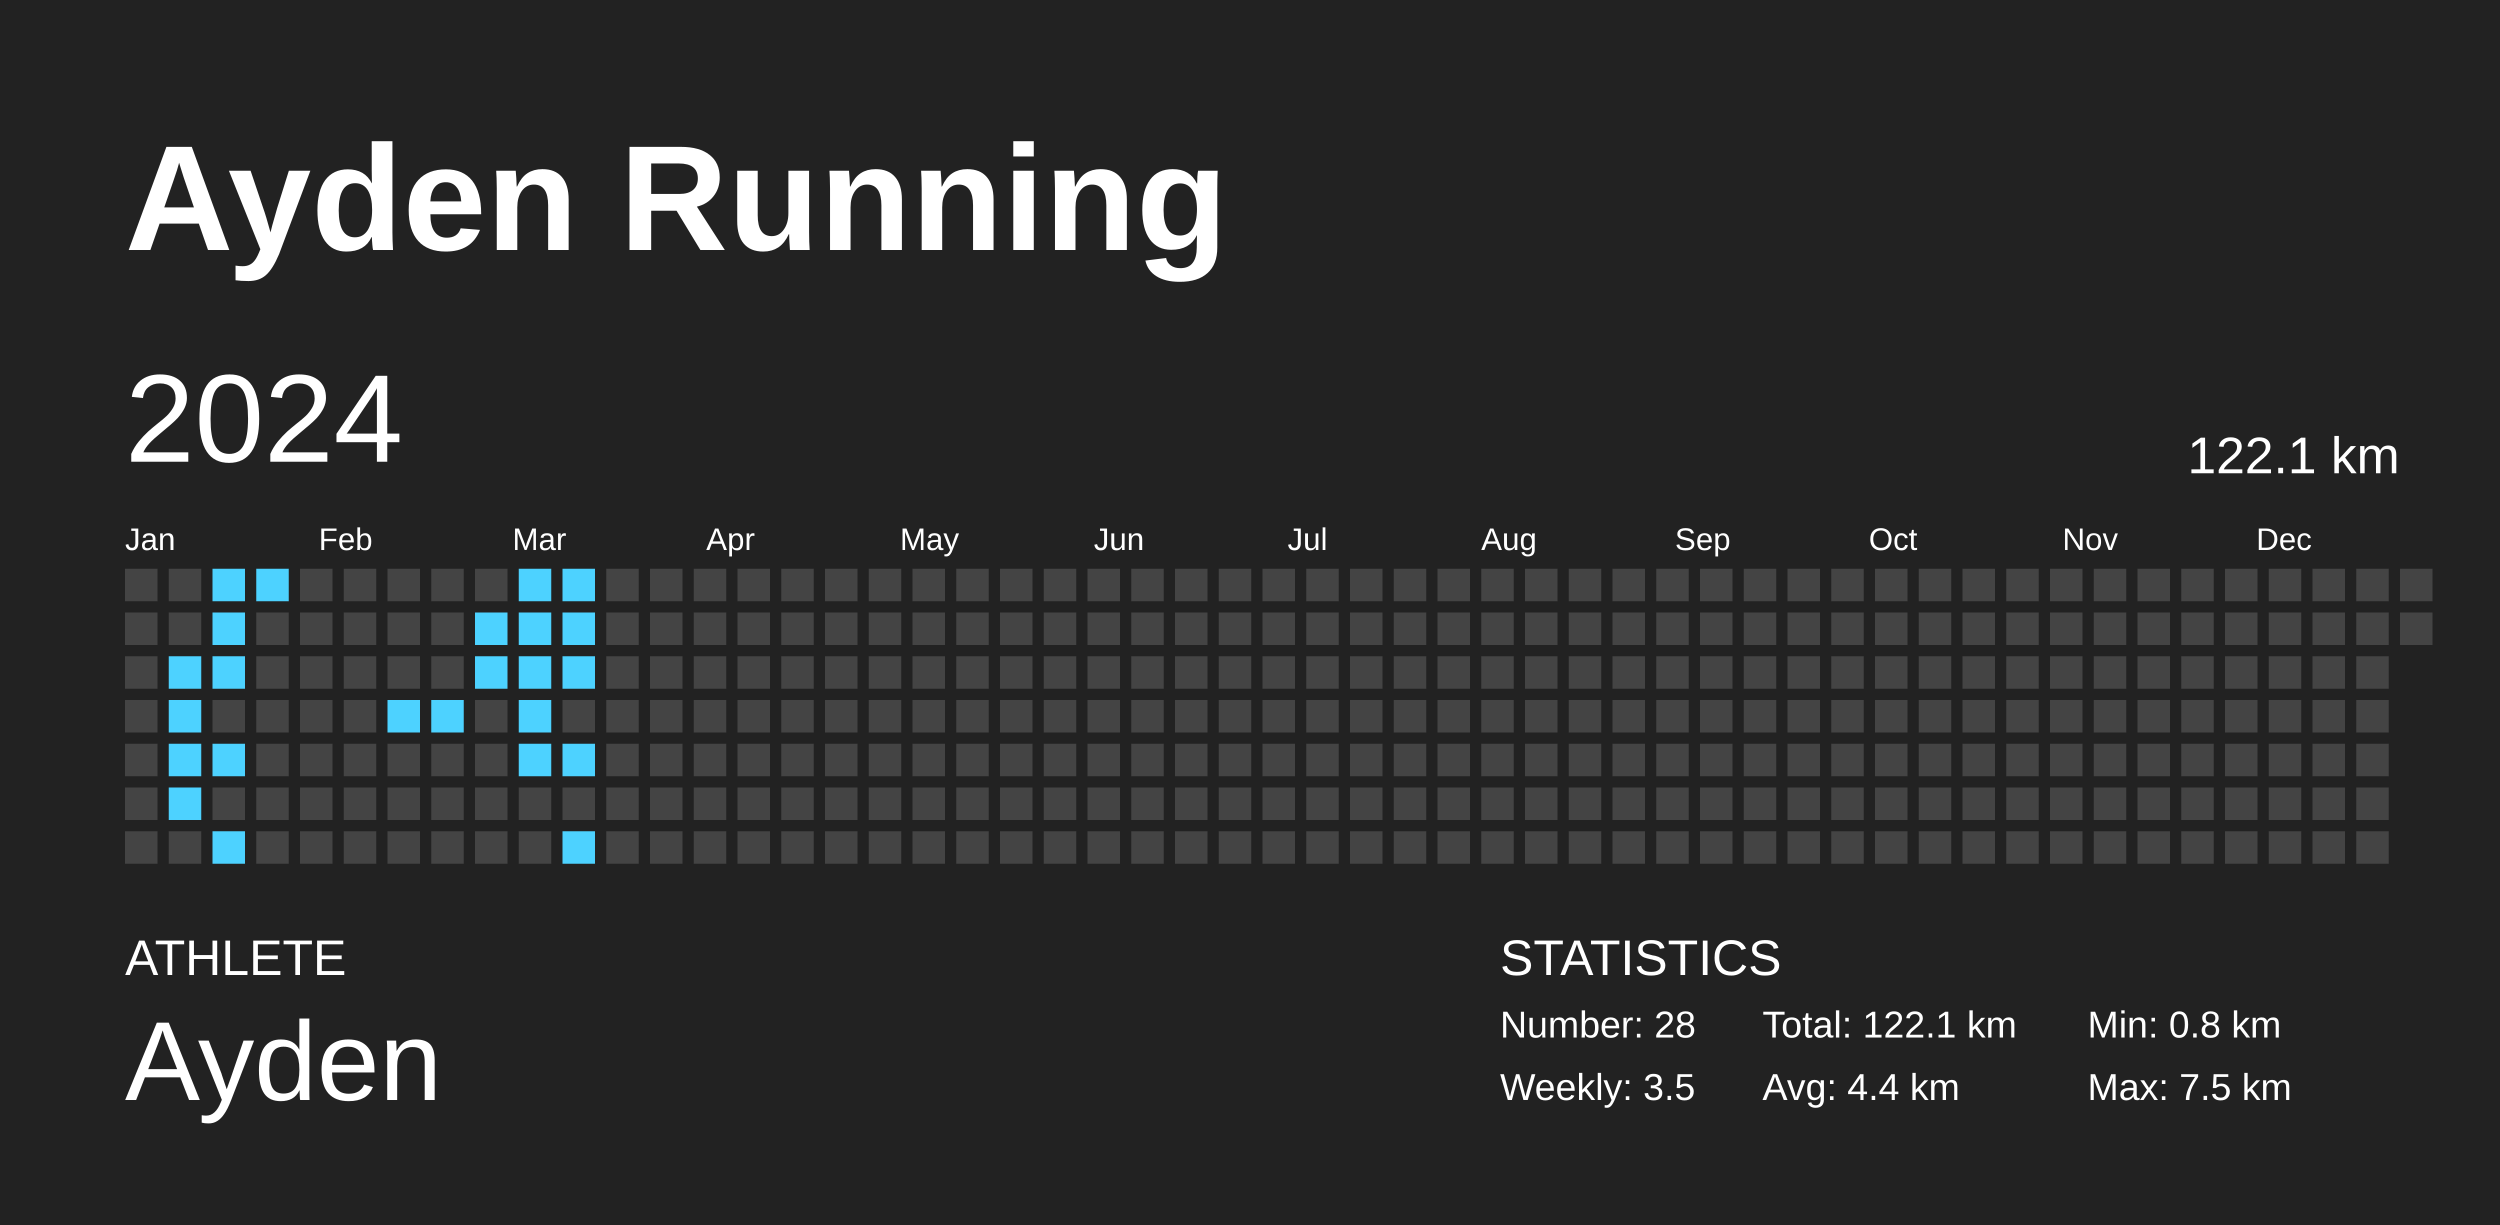
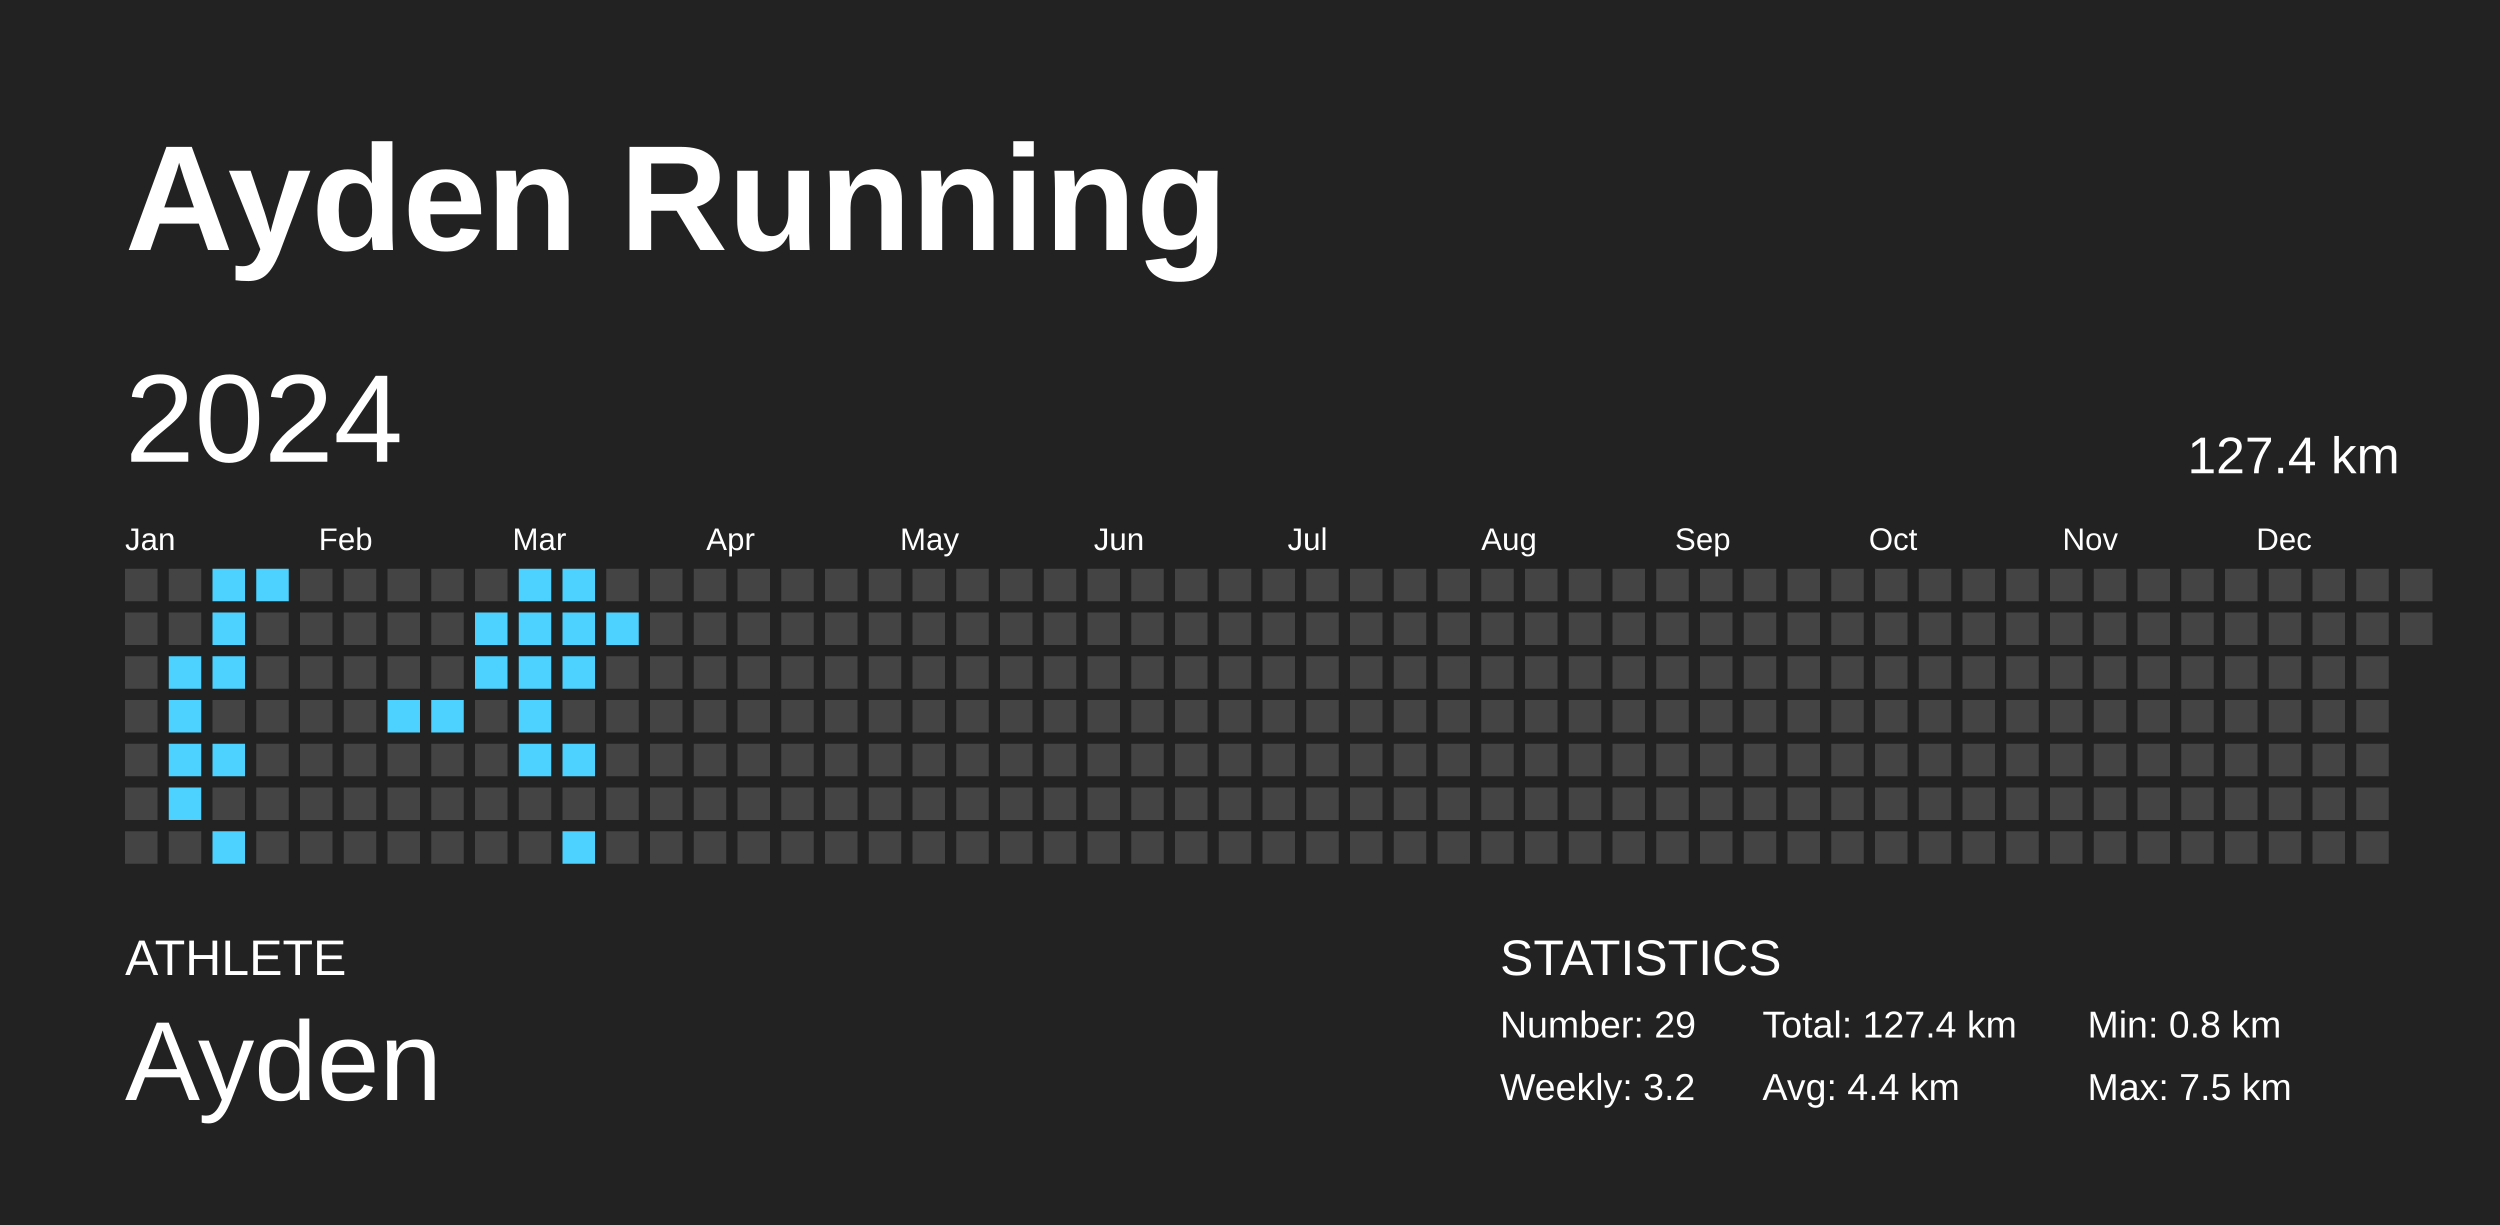
<svg xmlns="http://www.w3.org/2000/svg" baseProfile="full" height="98mm" version="1.1" viewBox="0,0,200,98" width="200mm">
  <defs />
  <rect fill="#222222" height="98" width="200" x="0" y="0" />
  <text fill="#FFFFFF" style="font-size:12px; font-family:Arial; font-weight:bold;" x="10" y="20">Ayden Running</text>
  <text fill="#FFFFFF" style="font-size:4px; font-family:Arial" x="10" y="78">ATHLETE</text>
  <text fill="#FFFFFF" style="font-size:9px; font-family:Arial" x="10" y="88">Ayden</text>
  <text fill="#FFFFFF" style="font-size:4px; font-family:Arial" x="120" y="78">STATISTICS</text>
-   <text fill="#FFFFFF" style="font-size:3px; font-family:Arial" x="120" y="83">Number: 28</text>
-   <text fill="#FFFFFF" style="font-size:3px; font-family:Arial" x="120" y="88">Weekly: 3.5</text>
-   <text fill="#FFFFFF" style="font-size:3px; font-family:Arial" x="141" y="83">Total: 122.1 km</text>
+   <text fill="#FFFFFF" style="font-size:3px; font-family:Arial" x="120" y="83">Number: 29</text>
+   <text fill="#FFFFFF" style="font-size:3px; font-family:Arial" x="120" y="88">Weekly: 3.2</text>
+   <text fill="#FFFFFF" style="font-size:3px; font-family:Arial" x="141" y="83">Total: 127.4 km</text>
  <text fill="#FFFFFF" style="font-size:3px; font-family:Arial" x="141" y="88">Avg: 4.4 km</text>
  <text fill="#FFFFFF" style="font-size:3px; font-family:Arial" x="167" y="83">Min: 0.8 km</text>
  <text fill="#FFFFFF" style="font-size:3px; font-family:Arial" x="167" y="88">Max: 7.5 km</text>
  <text dominant-baseline="hanging" fill="#FFFFFF" style="font-size:10.0px; font-family:Arial;" x="10" y="30">2024</text>
-   <text dominant-baseline="hanging" fill="#FFFFFF" style="font-size:4.125px; font-family:Arial;" x="175" y="35">122.1 km</text>
+   <text dominant-baseline="hanging" fill="#FFFFFF" style="font-size:4.125px; font-family:Arial;" x="175" y="35">127.4 km</text>
  <text fill="#FFFFFF" style="font-size:2.5px; font-family:Arial" x="10.0" y="44">Jan</text>
  <text fill="#FFFFFF" style="font-size:2.5px; font-family:Arial" x="25.5" y="44">Feb</text>
  <text fill="#FFFFFF" style="font-size:2.5px; font-family:Arial" x="41.0" y="44">Mar</text>
  <text fill="#FFFFFF" style="font-size:2.5px; font-family:Arial" x="56.5" y="44">Apr</text>
  <text fill="#FFFFFF" style="font-size:2.5px; font-family:Arial" x="72.0" y="44">May</text>
  <text fill="#FFFFFF" style="font-size:2.5px; font-family:Arial" x="87.5" y="44">Jun</text>
  <text fill="#FFFFFF" style="font-size:2.5px; font-family:Arial" x="103.0" y="44">Jul</text>
  <text fill="#FFFFFF" style="font-size:2.5px; font-family:Arial" x="118.5" y="44">Aug</text>
  <text fill="#FFFFFF" style="font-size:2.5px; font-family:Arial" x="134.0" y="44">Sep</text>
  <text fill="#FFFFFF" style="font-size:2.5px; font-family:Arial" x="149.5" y="44">Oct</text>
  <text fill="#FFFFFF" style="font-size:2.5px; font-family:Arial" x="165.0" y="44">Nov</text>
  <text fill="#FFFFFF" style="font-size:2.5px; font-family:Arial" x="180.5" y="44">Dec</text>
  <rect fill="#444444" height="2.6" width="2.6" x="10.0" y="45.5" />
  <rect fill="#444444" height="2.6" width="2.6" x="10.0" y="49.0" />
  <rect fill="#444444" height="2.6" width="2.6" x="10.0" y="52.5" />
  <rect fill="#444444" height="2.6" width="2.6" x="10.0" y="56.0" />
  <rect fill="#444444" height="2.6" width="2.6" x="10.0" y="59.5" />
  <rect fill="#444444" height="2.6" width="2.6" x="10.0" y="63.0" />
  <rect fill="#444444" height="2.6" width="2.6" x="10.0" y="66.5" />
  <rect fill="#444444" height="2.6" width="2.6" x="13.5" y="45.5" />
  <rect fill="#444444" height="2.6" width="2.6" x="13.5" y="49.0" />
  <rect fill="#4dd2ff" height="2.6" width="2.6" x="13.5" y="52.5" />
  <rect fill="#4dd2ff" height="2.6" width="2.6" x="13.5" y="56.0" />
  <rect fill="#4dd2ff" height="2.6" width="2.6" x="13.5" y="59.5" />
  <rect fill="#4dd2ff" height="2.6" width="2.6" x="13.5" y="63.0" />
  <rect fill="#444444" height="2.6" width="2.6" x="13.5" y="66.5" />
  <rect fill="#4dd2ff" height="2.6" width="2.6" x="17.0" y="45.5" />
  <rect fill="#4dd2ff" height="2.6" width="2.6" x="17.0" y="49.0" />
  <rect fill="#4dd2ff" height="2.6" width="2.6" x="17.0" y="52.5" />
  <rect fill="#444444" height="2.6" width="2.6" x="17.0" y="56.0" />
  <rect fill="#4dd2ff" height="2.6" width="2.6" x="17.0" y="59.5" />
  <rect fill="#444444" height="2.6" width="2.6" x="17.0" y="63.0" />
  <rect fill="#4dd2ff" height="2.6" width="2.6" x="17.0" y="66.5" />
  <rect fill="#4dd2ff" height="2.6" width="2.6" x="20.5" y="45.5" />
  <rect fill="#444444" height="2.6" width="2.6" x="20.5" y="49.0" />
  <rect fill="#444444" height="2.6" width="2.6" x="20.5" y="52.5" />
  <rect fill="#444444" height="2.6" width="2.6" x="20.5" y="56.0" />
  <rect fill="#444444" height="2.6" width="2.6" x="20.5" y="59.5" />
  <rect fill="#444444" height="2.6" width="2.6" x="20.5" y="63.0" />
  <rect fill="#444444" height="2.6" width="2.6" x="20.5" y="66.5" />
  <rect fill="#444444" height="2.6" width="2.6" x="24.0" y="45.5" />
  <rect fill="#444444" height="2.6" width="2.6" x="24.0" y="49.0" />
  <rect fill="#444444" height="2.6" width="2.6" x="24.0" y="52.5" />
  <rect fill="#444444" height="2.6" width="2.6" x="24.0" y="56.0" />
  <rect fill="#444444" height="2.6" width="2.6" x="24.0" y="59.5" />
  <rect fill="#444444" height="2.6" width="2.6" x="24.0" y="63.0" />
  <rect fill="#444444" height="2.6" width="2.6" x="24.0" y="66.5" />
  <rect fill="#444444" height="2.6" width="2.6" x="27.5" y="45.5" />
  <rect fill="#444444" height="2.6" width="2.6" x="27.5" y="49.0" />
  <rect fill="#444444" height="2.6" width="2.6" x="27.5" y="52.5" />
  <rect fill="#444444" height="2.6" width="2.6" x="27.5" y="56.0" />
  <rect fill="#444444" height="2.6" width="2.6" x="27.5" y="59.5" />
  <rect fill="#444444" height="2.6" width="2.6" x="27.5" y="63.0" />
  <rect fill="#444444" height="2.6" width="2.6" x="27.5" y="66.5" />
  <rect fill="#444444" height="2.6" width="2.6" x="31.0" y="45.5" />
  <rect fill="#444444" height="2.6" width="2.6" x="31.0" y="49.0" />
  <rect fill="#444444" height="2.6" width="2.6" x="31.0" y="52.5" />
  <rect fill="#4dd2ff" height="2.6" width="2.6" x="31.0" y="56.0" />
  <rect fill="#444444" height="2.6" width="2.6" x="31.0" y="59.5" />
  <rect fill="#444444" height="2.6" width="2.6" x="31.0" y="63.0" />
  <rect fill="#444444" height="2.6" width="2.6" x="31.0" y="66.5" />
  <rect fill="#444444" height="2.6" width="2.6" x="34.5" y="45.5" />
  <rect fill="#444444" height="2.6" width="2.6" x="34.5" y="49.0" />
  <rect fill="#444444" height="2.6" width="2.6" x="34.5" y="52.5" />
  <rect fill="#4dd2ff" height="2.6" width="2.6" x="34.5" y="56.0" />
  <rect fill="#444444" height="2.6" width="2.6" x="34.5" y="59.5" />
  <rect fill="#444444" height="2.6" width="2.6" x="34.5" y="63.0" />
  <rect fill="#444444" height="2.6" width="2.6" x="34.5" y="66.5" />
  <rect fill="#444444" height="2.6" width="2.6" x="38.0" y="45.5" />
  <rect fill="#4dd2ff" height="2.6" width="2.6" x="38.0" y="49.0" />
  <rect fill="#4dd2ff" height="2.6" width="2.6" x="38.0" y="52.5" />
  <rect fill="#444444" height="2.6" width="2.6" x="38.0" y="56.0" />
  <rect fill="#444444" height="2.6" width="2.6" x="38.0" y="59.5" />
  <rect fill="#444444" height="2.6" width="2.6" x="38.0" y="63.0" />
  <rect fill="#444444" height="2.6" width="2.6" x="38.0" y="66.5" />
  <rect fill="#4dd2ff" height="2.6" width="2.6" x="41.5" y="45.5" />
  <rect fill="#4dd2ff" height="2.6" width="2.6" x="41.5" y="49.0" />
  <rect fill="#4dd2ff" height="2.6" width="2.6" x="41.5" y="52.5" />
  <rect fill="#4dd2ff" height="2.6" width="2.6" x="41.5" y="56.0" />
  <rect fill="#4dd2ff" height="2.6" width="2.6" x="41.5" y="59.5" />
  <rect fill="#444444" height="2.6" width="2.6" x="41.5" y="63.0" />
  <rect fill="#444444" height="2.6" width="2.6" x="41.5" y="66.5" />
  <rect fill="#4dd2ff" height="2.6" width="2.6" x="45.0" y="45.5" />
  <rect fill="#4dd2ff" height="2.6" width="2.6" x="45.0" y="49.0" />
  <rect fill="#4dd2ff" height="2.6" width="2.6" x="45.0" y="52.5" />
  <rect fill="#444444" height="2.6" width="2.6" x="45.0" y="56.0" />
  <rect fill="#4dd2ff" height="2.6" width="2.6" x="45.0" y="59.5" />
  <rect fill="#444444" height="2.6" width="2.6" x="45.0" y="63.0" />
  <rect fill="#4dd2ff" height="2.6" width="2.6" x="45.0" y="66.5" />
  <rect fill="#444444" height="2.6" width="2.6" x="48.5" y="45.5" />
-   <rect fill="#444444" height="2.6" width="2.6" x="48.5" y="49.0" />
+   <rect fill="#4dd2ff" height="2.6" width="2.6" x="48.5" y="49.0" />
  <rect fill="#444444" height="2.6" width="2.6" x="48.5" y="52.5" />
  <rect fill="#444444" height="2.6" width="2.6" x="48.5" y="56.0" />
  <rect fill="#444444" height="2.6" width="2.6" x="48.5" y="59.5" />
  <rect fill="#444444" height="2.6" width="2.6" x="48.5" y="63.0" />
  <rect fill="#444444" height="2.6" width="2.6" x="48.5" y="66.5" />
  <rect fill="#444444" height="2.6" width="2.6" x="52.0" y="45.5" />
  <rect fill="#444444" height="2.6" width="2.6" x="52.0" y="49.0" />
  <rect fill="#444444" height="2.6" width="2.6" x="52.0" y="52.5" />
  <rect fill="#444444" height="2.6" width="2.6" x="52.0" y="56.0" />
  <rect fill="#444444" height="2.6" width="2.6" x="52.0" y="59.5" />
  <rect fill="#444444" height="2.6" width="2.6" x="52.0" y="63.0" />
  <rect fill="#444444" height="2.6" width="2.6" x="52.0" y="66.5" />
  <rect fill="#444444" height="2.6" width="2.6" x="55.5" y="45.5" />
  <rect fill="#444444" height="2.6" width="2.6" x="55.5" y="49.0" />
  <rect fill="#444444" height="2.6" width="2.6" x="55.5" y="52.5" />
  <rect fill="#444444" height="2.6" width="2.6" x="55.5" y="56.0" />
  <rect fill="#444444" height="2.6" width="2.6" x="55.5" y="59.5" />
  <rect fill="#444444" height="2.6" width="2.6" x="55.5" y="63.0" />
  <rect fill="#444444" height="2.6" width="2.6" x="55.5" y="66.5" />
  <rect fill="#444444" height="2.6" width="2.6" x="59.0" y="45.5" />
  <rect fill="#444444" height="2.6" width="2.6" x="59.0" y="49.0" />
  <rect fill="#444444" height="2.6" width="2.6" x="59.0" y="52.5" />
  <rect fill="#444444" height="2.6" width="2.6" x="59.0" y="56.0" />
  <rect fill="#444444" height="2.6" width="2.6" x="59.0" y="59.5" />
  <rect fill="#444444" height="2.6" width="2.6" x="59.0" y="63.0" />
  <rect fill="#444444" height="2.6" width="2.6" x="59.0" y="66.5" />
  <rect fill="#444444" height="2.6" width="2.6" x="62.5" y="45.5" />
  <rect fill="#444444" height="2.6" width="2.6" x="62.5" y="49.0" />
  <rect fill="#444444" height="2.6" width="2.6" x="62.5" y="52.5" />
  <rect fill="#444444" height="2.6" width="2.6" x="62.5" y="56.0" />
  <rect fill="#444444" height="2.6" width="2.6" x="62.5" y="59.5" />
  <rect fill="#444444" height="2.6" width="2.6" x="62.5" y="63.0" />
  <rect fill="#444444" height="2.6" width="2.6" x="62.5" y="66.5" />
  <rect fill="#444444" height="2.6" width="2.6" x="66.0" y="45.5" />
  <rect fill="#444444" height="2.6" width="2.6" x="66.0" y="49.0" />
  <rect fill="#444444" height="2.6" width="2.6" x="66.0" y="52.5" />
  <rect fill="#444444" height="2.6" width="2.6" x="66.0" y="56.0" />
  <rect fill="#444444" height="2.6" width="2.6" x="66.0" y="59.5" />
  <rect fill="#444444" height="2.6" width="2.6" x="66.0" y="63.0" />
  <rect fill="#444444" height="2.6" width="2.6" x="66.0" y="66.5" />
  <rect fill="#444444" height="2.6" width="2.6" x="69.5" y="45.5" />
  <rect fill="#444444" height="2.6" width="2.6" x="69.5" y="49.0" />
  <rect fill="#444444" height="2.6" width="2.6" x="69.5" y="52.5" />
  <rect fill="#444444" height="2.6" width="2.6" x="69.5" y="56.0" />
  <rect fill="#444444" height="2.6" width="2.6" x="69.5" y="59.5" />
  <rect fill="#444444" height="2.6" width="2.6" x="69.5" y="63.0" />
  <rect fill="#444444" height="2.6" width="2.6" x="69.5" y="66.5" />
  <rect fill="#444444" height="2.6" width="2.6" x="73.0" y="45.5" />
  <rect fill="#444444" height="2.6" width="2.6" x="73.0" y="49.0" />
  <rect fill="#444444" height="2.6" width="2.6" x="73.0" y="52.5" />
  <rect fill="#444444" height="2.6" width="2.6" x="73.0" y="56.0" />
  <rect fill="#444444" height="2.6" width="2.6" x="73.0" y="59.5" />
  <rect fill="#444444" height="2.6" width="2.6" x="73.0" y="63.0" />
  <rect fill="#444444" height="2.6" width="2.6" x="73.0" y="66.5" />
  <rect fill="#444444" height="2.6" width="2.6" x="76.5" y="45.5" />
  <rect fill="#444444" height="2.6" width="2.6" x="76.5" y="49.0" />
  <rect fill="#444444" height="2.6" width="2.6" x="76.5" y="52.5" />
  <rect fill="#444444" height="2.6" width="2.6" x="76.5" y="56.0" />
  <rect fill="#444444" height="2.6" width="2.6" x="76.5" y="59.5" />
  <rect fill="#444444" height="2.6" width="2.6" x="76.5" y="63.0" />
  <rect fill="#444444" height="2.6" width="2.6" x="76.5" y="66.5" />
  <rect fill="#444444" height="2.6" width="2.6" x="80.0" y="45.5" />
  <rect fill="#444444" height="2.6" width="2.6" x="80.0" y="49.0" />
  <rect fill="#444444" height="2.6" width="2.6" x="80.0" y="52.5" />
  <rect fill="#444444" height="2.6" width="2.6" x="80.0" y="56.0" />
  <rect fill="#444444" height="2.6" width="2.6" x="80.0" y="59.5" />
  <rect fill="#444444" height="2.6" width="2.6" x="80.0" y="63.0" />
  <rect fill="#444444" height="2.6" width="2.6" x="80.0" y="66.5" />
  <rect fill="#444444" height="2.6" width="2.6" x="83.5" y="45.5" />
  <rect fill="#444444" height="2.6" width="2.6" x="83.5" y="49.0" />
  <rect fill="#444444" height="2.6" width="2.6" x="83.5" y="52.5" />
  <rect fill="#444444" height="2.6" width="2.6" x="83.5" y="56.0" />
  <rect fill="#444444" height="2.6" width="2.6" x="83.5" y="59.5" />
  <rect fill="#444444" height="2.6" width="2.6" x="83.5" y="63.0" />
  <rect fill="#444444" height="2.6" width="2.6" x="83.5" y="66.5" />
  <rect fill="#444444" height="2.6" width="2.6" x="87.0" y="45.5" />
  <rect fill="#444444" height="2.6" width="2.6" x="87.0" y="49.0" />
  <rect fill="#444444" height="2.6" width="2.6" x="87.0" y="52.5" />
  <rect fill="#444444" height="2.6" width="2.6" x="87.0" y="56.0" />
  <rect fill="#444444" height="2.6" width="2.6" x="87.0" y="59.5" />
  <rect fill="#444444" height="2.6" width="2.6" x="87.0" y="63.0" />
  <rect fill="#444444" height="2.6" width="2.6" x="87.0" y="66.5" />
  <rect fill="#444444" height="2.6" width="2.6" x="90.5" y="45.5" />
  <rect fill="#444444" height="2.6" width="2.6" x="90.5" y="49.0" />
  <rect fill="#444444" height="2.6" width="2.6" x="90.5" y="52.5" />
  <rect fill="#444444" height="2.6" width="2.6" x="90.5" y="56.0" />
  <rect fill="#444444" height="2.6" width="2.6" x="90.5" y="59.5" />
  <rect fill="#444444" height="2.6" width="2.6" x="90.5" y="63.0" />
  <rect fill="#444444" height="2.6" width="2.6" x="90.5" y="66.5" />
  <rect fill="#444444" height="2.6" width="2.6" x="94.0" y="45.5" />
  <rect fill="#444444" height="2.6" width="2.6" x="94.0" y="49.0" />
  <rect fill="#444444" height="2.6" width="2.6" x="94.0" y="52.5" />
  <rect fill="#444444" height="2.6" width="2.6" x="94.0" y="56.0" />
  <rect fill="#444444" height="2.6" width="2.6" x="94.0" y="59.5" />
  <rect fill="#444444" height="2.6" width="2.6" x="94.0" y="63.0" />
  <rect fill="#444444" height="2.6" width="2.6" x="94.0" y="66.5" />
  <rect fill="#444444" height="2.6" width="2.6" x="97.5" y="45.5" />
  <rect fill="#444444" height="2.6" width="2.6" x="97.5" y="49.0" />
  <rect fill="#444444" height="2.6" width="2.6" x="97.5" y="52.5" />
  <rect fill="#444444" height="2.6" width="2.6" x="97.5" y="56.0" />
  <rect fill="#444444" height="2.6" width="2.6" x="97.5" y="59.5" />
  <rect fill="#444444" height="2.6" width="2.6" x="97.5" y="63.0" />
  <rect fill="#444444" height="2.6" width="2.6" x="97.5" y="66.5" />
  <rect fill="#444444" height="2.6" width="2.6" x="101.0" y="45.5" />
  <rect fill="#444444" height="2.6" width="2.6" x="101.0" y="49.0" />
  <rect fill="#444444" height="2.6" width="2.6" x="101.0" y="52.5" />
  <rect fill="#444444" height="2.6" width="2.6" x="101.0" y="56.0" />
  <rect fill="#444444" height="2.6" width="2.6" x="101.0" y="59.5" />
  <rect fill="#444444" height="2.6" width="2.6" x="101.0" y="63.0" />
  <rect fill="#444444" height="2.6" width="2.6" x="101.0" y="66.5" />
  <rect fill="#444444" height="2.6" width="2.6" x="104.5" y="45.5" />
  <rect fill="#444444" height="2.6" width="2.6" x="104.5" y="49.0" />
  <rect fill="#444444" height="2.6" width="2.6" x="104.5" y="52.5" />
  <rect fill="#444444" height="2.6" width="2.6" x="104.5" y="56.0" />
  <rect fill="#444444" height="2.6" width="2.6" x="104.5" y="59.5" />
  <rect fill="#444444" height="2.6" width="2.6" x="104.5" y="63.0" />
  <rect fill="#444444" height="2.6" width="2.6" x="104.5" y="66.5" />
  <rect fill="#444444" height="2.6" width="2.6" x="108.0" y="45.5" />
  <rect fill="#444444" height="2.6" width="2.6" x="108.0" y="49.0" />
  <rect fill="#444444" height="2.6" width="2.6" x="108.0" y="52.5" />
  <rect fill="#444444" height="2.6" width="2.6" x="108.0" y="56.0" />
  <rect fill="#444444" height="2.6" width="2.6" x="108.0" y="59.5" />
  <rect fill="#444444" height="2.6" width="2.6" x="108.0" y="63.0" />
  <rect fill="#444444" height="2.6" width="2.6" x="108.0" y="66.5" />
  <rect fill="#444444" height="2.6" width="2.6" x="111.5" y="45.5" />
  <rect fill="#444444" height="2.6" width="2.6" x="111.5" y="49.0" />
  <rect fill="#444444" height="2.6" width="2.6" x="111.5" y="52.5" />
  <rect fill="#444444" height="2.6" width="2.6" x="111.5" y="56.0" />
  <rect fill="#444444" height="2.6" width="2.6" x="111.5" y="59.5" />
  <rect fill="#444444" height="2.6" width="2.6" x="111.5" y="63.0" />
  <rect fill="#444444" height="2.6" width="2.6" x="111.5" y="66.5" />
  <rect fill="#444444" height="2.6" width="2.6" x="115.0" y="45.5" />
  <rect fill="#444444" height="2.6" width="2.6" x="115.0" y="49.0" />
  <rect fill="#444444" height="2.6" width="2.6" x="115.0" y="52.5" />
  <rect fill="#444444" height="2.6" width="2.6" x="115.0" y="56.0" />
  <rect fill="#444444" height="2.6" width="2.6" x="115.0" y="59.5" />
  <rect fill="#444444" height="2.6" width="2.6" x="115.0" y="63.0" />
  <rect fill="#444444" height="2.6" width="2.6" x="115.0" y="66.5" />
  <rect fill="#444444" height="2.6" width="2.6" x="118.5" y="45.5" />
  <rect fill="#444444" height="2.6" width="2.6" x="118.5" y="49.0" />
  <rect fill="#444444" height="2.6" width="2.6" x="118.5" y="52.5" />
  <rect fill="#444444" height="2.6" width="2.6" x="118.5" y="56.0" />
  <rect fill="#444444" height="2.6" width="2.6" x="118.5" y="59.5" />
  <rect fill="#444444" height="2.6" width="2.6" x="118.5" y="63.0" />
  <rect fill="#444444" height="2.6" width="2.6" x="118.5" y="66.5" />
  <rect fill="#444444" height="2.6" width="2.6" x="122.0" y="45.5" />
  <rect fill="#444444" height="2.6" width="2.6" x="122.0" y="49.0" />
  <rect fill="#444444" height="2.6" width="2.6" x="122.0" y="52.5" />
  <rect fill="#444444" height="2.6" width="2.6" x="122.0" y="56.0" />
  <rect fill="#444444" height="2.6" width="2.6" x="122.0" y="59.5" />
  <rect fill="#444444" height="2.6" width="2.6" x="122.0" y="63.0" />
  <rect fill="#444444" height="2.6" width="2.6" x="122.0" y="66.5" />
  <rect fill="#444444" height="2.6" width="2.6" x="125.5" y="45.5" />
  <rect fill="#444444" height="2.6" width="2.6" x="125.5" y="49.0" />
  <rect fill="#444444" height="2.6" width="2.6" x="125.5" y="52.5" />
  <rect fill="#444444" height="2.6" width="2.6" x="125.5" y="56.0" />
  <rect fill="#444444" height="2.6" width="2.6" x="125.5" y="59.5" />
  <rect fill="#444444" height="2.6" width="2.6" x="125.5" y="63.0" />
  <rect fill="#444444" height="2.6" width="2.6" x="125.5" y="66.5" />
  <rect fill="#444444" height="2.6" width="2.6" x="129.0" y="45.5" />
  <rect fill="#444444" height="2.6" width="2.6" x="129.0" y="49.0" />
  <rect fill="#444444" height="2.6" width="2.6" x="129.0" y="52.5" />
  <rect fill="#444444" height="2.6" width="2.6" x="129.0" y="56.0" />
  <rect fill="#444444" height="2.6" width="2.6" x="129.0" y="59.5" />
  <rect fill="#444444" height="2.6" width="2.6" x="129.0" y="63.0" />
  <rect fill="#444444" height="2.6" width="2.6" x="129.0" y="66.5" />
  <rect fill="#444444" height="2.6" width="2.6" x="132.5" y="45.5" />
  <rect fill="#444444" height="2.6" width="2.6" x="132.5" y="49.0" />
  <rect fill="#444444" height="2.6" width="2.6" x="132.5" y="52.5" />
  <rect fill="#444444" height="2.6" width="2.6" x="132.5" y="56.0" />
  <rect fill="#444444" height="2.6" width="2.6" x="132.5" y="59.5" />
  <rect fill="#444444" height="2.6" width="2.6" x="132.5" y="63.0" />
  <rect fill="#444444" height="2.6" width="2.6" x="132.5" y="66.5" />
  <rect fill="#444444" height="2.6" width="2.6" x="136.0" y="45.5" />
  <rect fill="#444444" height="2.6" width="2.6" x="136.0" y="49.0" />
  <rect fill="#444444" height="2.6" width="2.6" x="136.0" y="52.5" />
  <rect fill="#444444" height="2.6" width="2.6" x="136.0" y="56.0" />
  <rect fill="#444444" height="2.6" width="2.6" x="136.0" y="59.5" />
  <rect fill="#444444" height="2.6" width="2.6" x="136.0" y="63.0" />
  <rect fill="#444444" height="2.6" width="2.6" x="136.0" y="66.5" />
  <rect fill="#444444" height="2.6" width="2.6" x="139.5" y="45.5" />
  <rect fill="#444444" height="2.6" width="2.6" x="139.5" y="49.0" />
  <rect fill="#444444" height="2.6" width="2.6" x="139.5" y="52.5" />
  <rect fill="#444444" height="2.6" width="2.6" x="139.5" y="56.0" />
  <rect fill="#444444" height="2.6" width="2.6" x="139.5" y="59.5" />
  <rect fill="#444444" height="2.6" width="2.6" x="139.5" y="63.0" />
  <rect fill="#444444" height="2.6" width="2.6" x="139.5" y="66.5" />
  <rect fill="#444444" height="2.6" width="2.6" x="143.0" y="45.5" />
  <rect fill="#444444" height="2.6" width="2.6" x="143.0" y="49.0" />
  <rect fill="#444444" height="2.6" width="2.6" x="143.0" y="52.5" />
  <rect fill="#444444" height="2.6" width="2.6" x="143.0" y="56.0" />
  <rect fill="#444444" height="2.6" width="2.6" x="143.0" y="59.5" />
  <rect fill="#444444" height="2.6" width="2.6" x="143.0" y="63.0" />
  <rect fill="#444444" height="2.6" width="2.6" x="143.0" y="66.5" />
  <rect fill="#444444" height="2.6" width="2.6" x="146.5" y="45.5" />
  <rect fill="#444444" height="2.6" width="2.6" x="146.5" y="49.0" />
  <rect fill="#444444" height="2.6" width="2.6" x="146.5" y="52.5" />
  <rect fill="#444444" height="2.6" width="2.6" x="146.5" y="56.0" />
  <rect fill="#444444" height="2.6" width="2.6" x="146.5" y="59.5" />
  <rect fill="#444444" height="2.6" width="2.6" x="146.5" y="63.0" />
  <rect fill="#444444" height="2.6" width="2.6" x="146.5" y="66.5" />
  <rect fill="#444444" height="2.6" width="2.6" x="150.0" y="45.5" />
  <rect fill="#444444" height="2.6" width="2.6" x="150.0" y="49.0" />
  <rect fill="#444444" height="2.6" width="2.6" x="150.0" y="52.5" />
  <rect fill="#444444" height="2.6" width="2.6" x="150.0" y="56.0" />
  <rect fill="#444444" height="2.6" width="2.6" x="150.0" y="59.5" />
  <rect fill="#444444" height="2.6" width="2.6" x="150.0" y="63.0" />
  <rect fill="#444444" height="2.6" width="2.6" x="150.0" y="66.5" />
  <rect fill="#444444" height="2.6" width="2.6" x="153.5" y="45.5" />
  <rect fill="#444444" height="2.6" width="2.6" x="153.5" y="49.0" />
  <rect fill="#444444" height="2.6" width="2.6" x="153.5" y="52.5" />
  <rect fill="#444444" height="2.6" width="2.6" x="153.5" y="56.0" />
  <rect fill="#444444" height="2.6" width="2.6" x="153.5" y="59.5" />
  <rect fill="#444444" height="2.6" width="2.6" x="153.5" y="63.0" />
  <rect fill="#444444" height="2.6" width="2.6" x="153.5" y="66.5" />
  <rect fill="#444444" height="2.6" width="2.6" x="157.0" y="45.5" />
  <rect fill="#444444" height="2.6" width="2.6" x="157.0" y="49.0" />
  <rect fill="#444444" height="2.6" width="2.6" x="157.0" y="52.5" />
  <rect fill="#444444" height="2.6" width="2.6" x="157.0" y="56.0" />
  <rect fill="#444444" height="2.6" width="2.6" x="157.0" y="59.5" />
  <rect fill="#444444" height="2.6" width="2.6" x="157.0" y="63.0" />
  <rect fill="#444444" height="2.6" width="2.6" x="157.0" y="66.5" />
  <rect fill="#444444" height="2.6" width="2.6" x="160.5" y="45.5" />
  <rect fill="#444444" height="2.6" width="2.6" x="160.5" y="49.0" />
  <rect fill="#444444" height="2.6" width="2.6" x="160.5" y="52.5" />
  <rect fill="#444444" height="2.6" width="2.6" x="160.5" y="56.0" />
  <rect fill="#444444" height="2.6" width="2.6" x="160.5" y="59.5" />
  <rect fill="#444444" height="2.6" width="2.6" x="160.5" y="63.0" />
  <rect fill="#444444" height="2.6" width="2.6" x="160.5" y="66.5" />
  <rect fill="#444444" height="2.6" width="2.6" x="164.0" y="45.5" />
  <rect fill="#444444" height="2.6" width="2.6" x="164.0" y="49.0" />
  <rect fill="#444444" height="2.6" width="2.6" x="164.0" y="52.5" />
  <rect fill="#444444" height="2.6" width="2.6" x="164.0" y="56.0" />
  <rect fill="#444444" height="2.6" width="2.6" x="164.0" y="59.5" />
  <rect fill="#444444" height="2.6" width="2.6" x="164.0" y="63.0" />
  <rect fill="#444444" height="2.6" width="2.6" x="164.0" y="66.5" />
  <rect fill="#444444" height="2.6" width="2.6" x="167.5" y="45.5" />
  <rect fill="#444444" height="2.6" width="2.6" x="167.5" y="49.0" />
  <rect fill="#444444" height="2.6" width="2.6" x="167.5" y="52.5" />
  <rect fill="#444444" height="2.6" width="2.6" x="167.5" y="56.0" />
  <rect fill="#444444" height="2.6" width="2.6" x="167.5" y="59.5" />
  <rect fill="#444444" height="2.6" width="2.6" x="167.5" y="63.0" />
  <rect fill="#444444" height="2.6" width="2.6" x="167.5" y="66.5" />
  <rect fill="#444444" height="2.6" width="2.6" x="171.0" y="45.5" />
  <rect fill="#444444" height="2.6" width="2.6" x="171.0" y="49.0" />
  <rect fill="#444444" height="2.6" width="2.6" x="171.0" y="52.5" />
  <rect fill="#444444" height="2.6" width="2.6" x="171.0" y="56.0" />
  <rect fill="#444444" height="2.6" width="2.6" x="171.0" y="59.5" />
  <rect fill="#444444" height="2.6" width="2.6" x="171.0" y="63.0" />
  <rect fill="#444444" height="2.6" width="2.6" x="171.0" y="66.5" />
  <rect fill="#444444" height="2.6" width="2.6" x="174.5" y="45.5" />
  <rect fill="#444444" height="2.6" width="2.6" x="174.5" y="49.0" />
  <rect fill="#444444" height="2.6" width="2.6" x="174.5" y="52.5" />
  <rect fill="#444444" height="2.6" width="2.6" x="174.5" y="56.0" />
  <rect fill="#444444" height="2.6" width="2.6" x="174.5" y="59.5" />
  <rect fill="#444444" height="2.6" width="2.6" x="174.5" y="63.0" />
  <rect fill="#444444" height="2.6" width="2.6" x="174.5" y="66.5" />
  <rect fill="#444444" height="2.6" width="2.6" x="178.0" y="45.5" />
  <rect fill="#444444" height="2.6" width="2.6" x="178.0" y="49.0" />
  <rect fill="#444444" height="2.6" width="2.6" x="178.0" y="52.5" />
  <rect fill="#444444" height="2.6" width="2.6" x="178.0" y="56.0" />
  <rect fill="#444444" height="2.6" width="2.6" x="178.0" y="59.5" />
  <rect fill="#444444" height="2.6" width="2.6" x="178.0" y="63.0" />
  <rect fill="#444444" height="2.6" width="2.6" x="178.0" y="66.5" />
  <rect fill="#444444" height="2.6" width="2.6" x="181.5" y="45.5" />
  <rect fill="#444444" height="2.6" width="2.6" x="181.5" y="49.0" />
  <rect fill="#444444" height="2.6" width="2.6" x="181.5" y="52.5" />
  <rect fill="#444444" height="2.6" width="2.6" x="181.5" y="56.0" />
  <rect fill="#444444" height="2.6" width="2.6" x="181.5" y="59.5" />
  <rect fill="#444444" height="2.6" width="2.6" x="181.5" y="63.0" />
  <rect fill="#444444" height="2.6" width="2.6" x="181.5" y="66.5" />
  <rect fill="#444444" height="2.6" width="2.6" x="185.0" y="45.5" />
  <rect fill="#444444" height="2.6" width="2.6" x="185.0" y="49.0" />
  <rect fill="#444444" height="2.6" width="2.6" x="185.0" y="52.5" />
  <rect fill="#444444" height="2.6" width="2.6" x="185.0" y="56.0" />
  <rect fill="#444444" height="2.6" width="2.6" x="185.0" y="59.5" />
  <rect fill="#444444" height="2.6" width="2.6" x="185.0" y="63.0" />
  <rect fill="#444444" height="2.6" width="2.6" x="185.0" y="66.5" />
  <rect fill="#444444" height="2.6" width="2.6" x="188.5" y="45.5" />
  <rect fill="#444444" height="2.6" width="2.6" x="188.5" y="49.0" />
  <rect fill="#444444" height="2.6" width="2.6" x="188.5" y="52.5" />
  <rect fill="#444444" height="2.6" width="2.6" x="188.5" y="56.0" />
  <rect fill="#444444" height="2.6" width="2.6" x="188.5" y="59.5" />
  <rect fill="#444444" height="2.6" width="2.6" x="188.5" y="63.0" />
  <rect fill="#444444" height="2.6" width="2.6" x="188.5" y="66.5" />
  <rect fill="#444444" height="2.6" width="2.6" x="192.0" y="45.5" />
  <rect fill="#444444" height="2.6" width="2.6" x="192.0" y="49.0" />
</svg>
